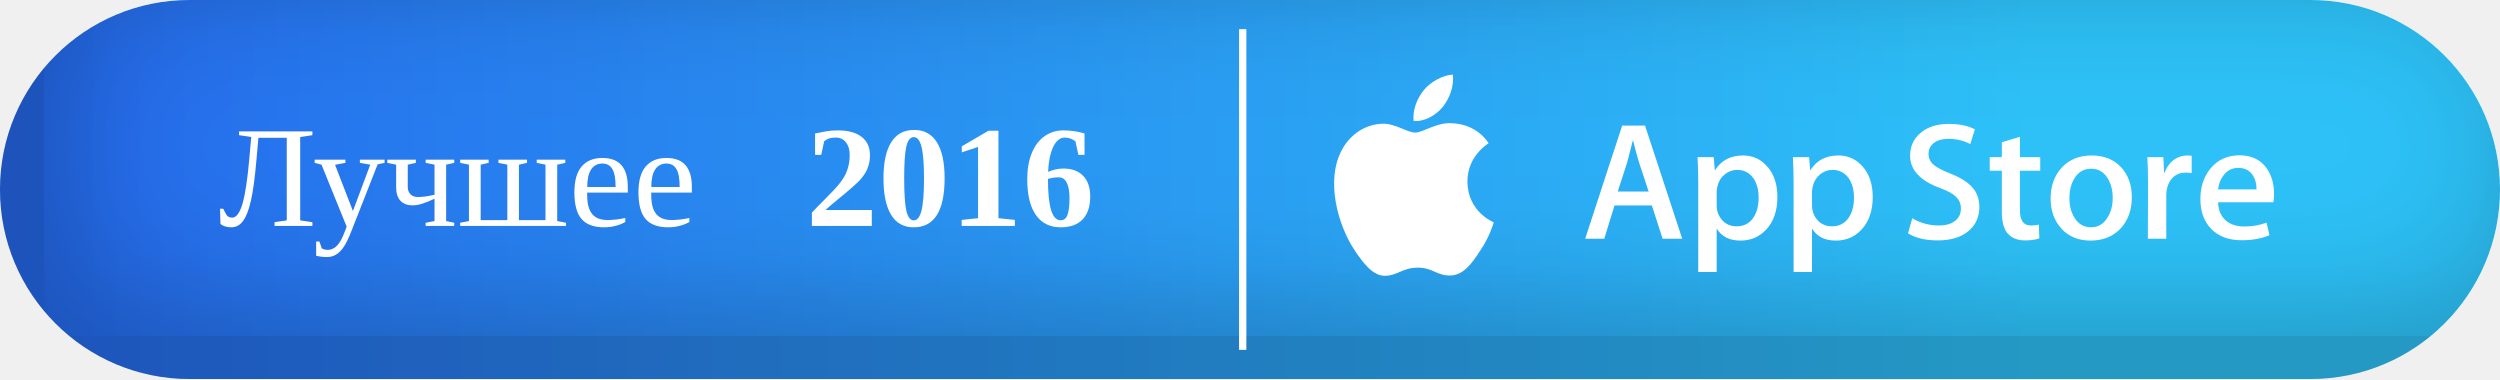
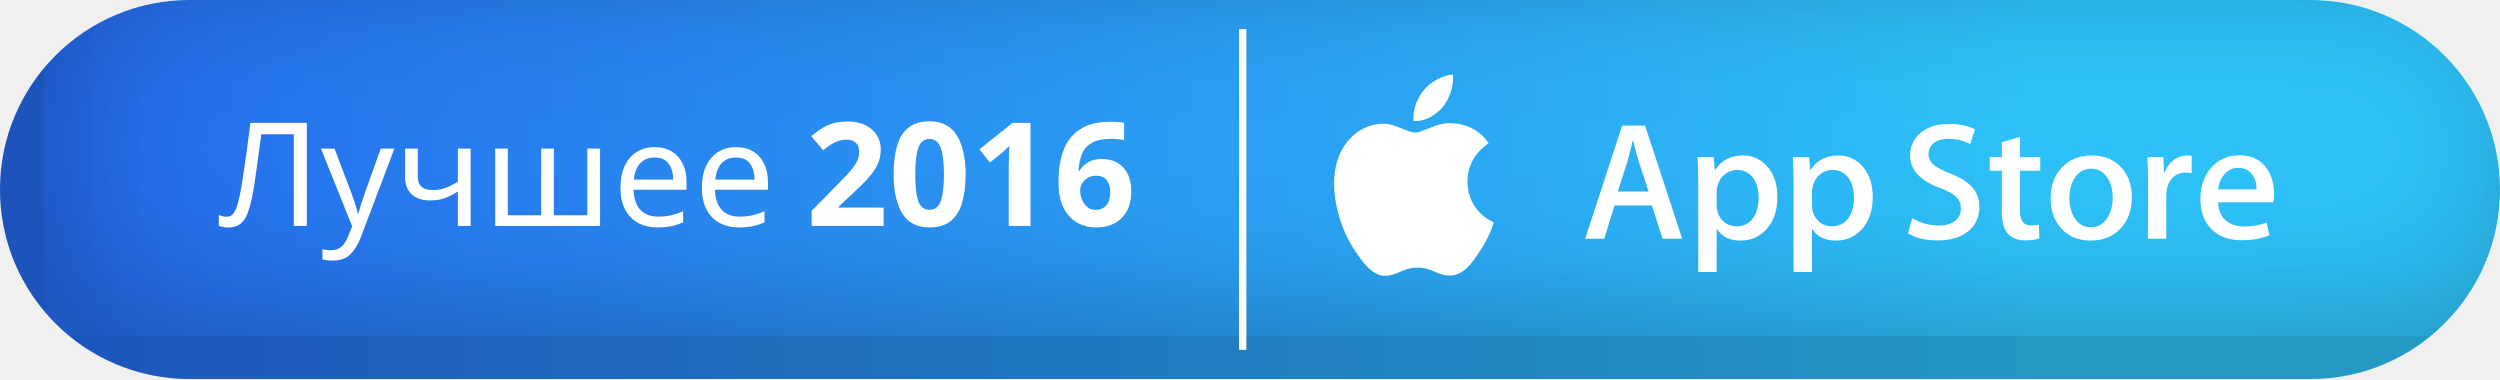
<svg xmlns="http://www.w3.org/2000/svg" xmlns:xlink="http://www.w3.org/1999/xlink" width="343px" height="52px" viewBox="0 0 343 52" version="1.1">
  <defs>
    <linearGradient x1="0%" y1="50%" x2="81.004%" y2="50%" id="linearGradient-1">
      <stop stop-color="#2568EC" offset="0%" />
      <stop stop-color="#2DC1F7" offset="100%" />
    </linearGradient>
    <path d="M26,0 L317,0 L317,3.55271368e-15 C331.359,9.15066634e-16 343,11.641 343,26 L343,26 L343,26 C343,40.359 331.359,52 317,52 L292.766,52 L26,52 L26,52 C11.641,52 1.75851975e-15,40.359 0,26 L0,26 L0,26 C-8.13537591e-15,11.641 11.641,-4.46778031e-15 26,-7.10542736e-15 Z" id="path-2" />
    <filter x="-3.9%" y="-26.0%" width="107.9%" height="151.9%" filterUnits="objectBoundingBox" id="filter-3">
      <feGaussianBlur stdDeviation="10.5" in="SourceAlpha" result="shadowBlurInner1" />
      <feOffset dx="6" dy="-6" in="shadowBlurInner1" result="shadowOffsetInner1" />
      <feComposite in="shadowOffsetInner1" in2="SourceAlpha" operator="arithmetic" k2="-1" k3="1" result="shadowInnerInner1" />
      <feColorMatrix values="0 0 0 0 0   0 0 0 0 0   0 0 0 0 0  0 0 0 0.208 0" type="matrix" in="shadowInnerInner1" />
    </filter>
  </defs>
  <g id="Symbols" stroke="none" stroke-width="1" fill="none" fill-rule="evenodd">
    <g id="best-apple-store">
      <g id="Group-5">
        <g id="Rectangle-33">
          <use fill="url(#linearGradient-1)" fill-rule="evenodd" xlink:href="#path-2" />
          <use fill="black" fill-opacity="1" filter="url(#filter-3)" xlink:href="#path-2" />
        </g>
        <g id="Group" transform="translate(183, 10)" fill="#FFFFFF">
          <path d="M18.334,14.917 C18.303,11.429 21.118,9.732 21.247,9.653 C19.653,7.269 17.181,6.943 16.313,6.918 C14.237,6.694 12.224,8.191 11.167,8.191 C10.088,8.191 8.46,6.939 6.705,6.976 C4.447,7.012 2.335,8.353 1.176,10.435 C-1.215,14.68 0.568,20.919 2.859,24.351 C4.005,26.032 5.344,27.908 7.097,27.842 C8.811,27.77 9.452,26.721 11.521,26.721 C13.571,26.721 14.173,27.842 15.96,27.8 C17.801,27.77 18.959,26.112 20.065,24.416 C21.389,22.49 21.921,20.592 21.942,20.495 C21.899,20.48 18.368,19.098 18.334,14.917 L18.334,14.917 Z" id="Shape" />
          <path d="M14.957,4.66 C15.879,3.477 16.51,1.868 16.335,0.235 C15,0.295 13.331,1.182 12.37,2.339 C11.519,3.358 10.759,5.029 10.956,6.6 C12.455,6.715 13.995,5.824 14.957,4.66 L14.957,4.66 Z" id="Shape" />
        </g>
        <g id="Group" transform="translate(217, 17)" fill="#FFFFFF">
          <path d="M13.801,15.755 L11.11,15.755 L9.636,11.194 L4.511,11.194 L3.106,15.755 L0.486,15.755 L5.563,0.229 L8.699,0.229 L13.801,15.755 L13.801,15.755 Z M9.191,9.281 L7.858,5.227 C7.717,4.812 7.452,3.837 7.063,2.302 L7.015,2.302 C6.86,2.962 6.61,3.938 6.266,5.227 L4.956,9.281 L9.191,9.281 L9.191,9.281 Z" id="Shape" />
          <path d="M26.859,10.019 C26.859,11.923 26.336,13.428 25.291,14.533 C24.354,15.517 23.192,16.008 21.804,16.008 C20.306,16.008 19.23,15.478 18.574,14.419 L18.527,14.419 L18.527,20.316 L16,20.316 L16,8.245 C16,7.048 15.968,5.819 15.906,4.559 L18.129,4.559 L18.27,6.334 L18.317,6.334 C19.16,4.997 20.439,4.33 22.155,4.33 C23.496,4.33 24.616,4.851 25.512,5.895 C26.411,6.941 26.859,8.315 26.859,10.019 L26.859,10.019 Z M24.284,10.11 C24.284,9.021 24.036,8.122 23.535,7.415 C22.989,6.678 22.255,6.309 21.336,6.309 C20.712,6.309 20.146,6.515 19.64,6.92 C19.132,7.328 18.801,7.861 18.645,8.521 C18.567,8.829 18.528,9.081 18.528,9.28 L18.528,11.146 C18.528,11.961 18.782,12.648 19.289,13.209 C19.796,13.77 20.455,14.05 21.266,14.05 C22.217,14.05 22.958,13.688 23.488,12.967 C24.019,12.245 24.284,11.293 24.284,10.11 L24.284,10.11 Z" id="Shape" />
          <path d="M39.94,10.019 C39.94,11.923 39.417,13.428 38.37,14.533 C37.435,15.517 36.273,16.008 34.885,16.008 C33.387,16.008 32.311,15.478 31.656,14.419 L31.609,14.419 L31.609,20.316 L29.082,20.316 L29.082,8.245 C29.082,7.048 29.05,5.819 28.988,4.559 L31.211,4.559 L31.352,6.334 L31.399,6.334 C32.241,4.997 33.519,4.33 35.237,4.33 C36.577,4.33 37.697,4.851 38.596,5.895 C39.49,6.941 39.94,8.315 39.94,10.019 L39.94,10.019 Z M37.365,10.11 C37.365,9.021 37.115,8.122 36.615,7.415 C36.069,6.678 35.337,6.309 34.417,6.309 C33.792,6.309 33.227,6.515 32.719,6.92 C32.212,7.328 31.881,7.861 31.726,8.521 C31.649,8.829 31.609,9.081 31.609,9.28 L31.609,11.146 C31.609,11.961 31.863,12.648 32.367,13.209 C32.875,13.769 33.534,14.05 34.347,14.05 C35.298,14.05 36.039,13.688 36.569,12.967 C37.1,12.245 37.365,11.293 37.365,10.11 L37.365,10.11 Z" id="Shape" />
          <path d="M54.565,11.401 C54.565,12.721 54.099,13.796 53.164,14.625 C52.136,15.532 50.706,15.985 48.868,15.985 C47.17,15.985 45.81,15.662 44.78,15.017 L45.365,12.944 C46.475,13.604 47.692,13.936 49.018,13.936 C49.97,13.936 50.711,13.723 51.243,13.301 C51.772,12.879 52.037,12.312 52.037,11.605 C52.037,10.975 51.819,10.444 51.381,10.014 C50.946,9.583 50.22,9.183 49.205,8.813 C46.444,7.799 45.064,6.314 45.064,4.361 C45.064,3.085 45.548,2.038 46.516,1.224 C47.481,0.408 48.768,0.001 50.377,0.001 C51.813,0.001 53.005,0.247 53.957,0.739 L53.325,2.766 C52.436,2.29 51.431,2.052 50.306,2.052 C49.417,2.052 48.723,2.268 48.225,2.697 C47.804,3.081 47.593,3.549 47.593,4.103 C47.593,4.717 47.834,5.224 48.318,5.623 C48.738,5.992 49.503,6.391 50.612,6.822 C51.969,7.359 52.966,7.988 53.607,8.709 C54.246,9.428 54.565,10.327 54.565,11.401 L54.565,11.401 Z" id="Shape" />
          <path d="M62.919,6.426 L60.134,6.426 L60.134,11.861 C60.134,13.244 60.625,13.935 61.608,13.935 C62.06,13.935 62.434,13.896 62.731,13.819 L62.801,15.708 C62.303,15.891 61.647,15.983 60.836,15.983 C59.838,15.983 59.058,15.684 58.495,15.085 C57.934,14.485 57.652,13.48 57.652,12.067 L57.652,6.424 L55.993,6.424 L55.993,4.557 L57.652,4.557 L57.652,2.507 L60.134,1.77 L60.134,4.557 L62.919,4.557 L62.919,6.426 L62.919,6.426 Z" id="Shape" />
          <path d="M75.486,10.065 C75.486,11.786 74.985,13.198 73.988,14.303 C72.941,15.441 71.552,16.008 69.82,16.008 C68.152,16.008 66.823,15.463 65.832,14.373 C64.841,13.284 64.346,11.908 64.346,10.25 C64.346,8.515 64.856,7.095 65.879,5.99 C66.899,4.884 68.276,4.331 70.008,4.331 C71.676,4.331 73.019,4.875 74.033,5.966 C75.002,7.024 75.486,8.391 75.486,10.065 L75.486,10.065 Z M72.864,10.145 C72.864,9.113 72.64,8.227 72.186,7.489 C71.656,6.595 70.899,6.149 69.918,6.149 C68.902,6.149 68.13,6.596 67.601,7.489 C67.147,8.229 66.923,9.128 66.923,10.192 C66.923,11.225 67.147,12.11 67.601,12.847 C68.147,13.741 68.91,14.187 69.895,14.187 C70.86,14.187 71.617,13.732 72.164,12.824 C72.629,12.072 72.864,11.177 72.864,10.145 L72.864,10.145 Z" id="Shape" />
          <path d="M83.699,6.747 C83.449,6.701 83.182,6.678 82.903,6.678 C82.014,6.678 81.326,7.008 80.843,7.67 C80.422,8.253 80.211,8.99 80.211,9.88 L80.211,15.755 L77.685,15.755 L77.709,8.085 C77.709,6.795 77.677,5.62 77.614,4.561 L79.815,4.561 L79.908,6.702 L79.977,6.702 C80.244,5.966 80.665,5.374 81.241,4.929 C81.804,4.529 82.412,4.33 83.067,4.33 C83.301,4.33 83.512,4.346 83.699,4.375 L83.699,6.747 L83.699,6.747 Z" id="Shape" />
          <path d="M95,9.627 C95,10.073 94.97,10.449 94.907,10.755 L87.327,10.755 C87.356,11.861 87.723,12.707 88.427,13.291 C89.065,13.812 89.892,14.073 90.906,14.073 C92.028,14.073 93.052,13.897 93.973,13.544 L94.369,15.271 C93.293,15.732 92.023,15.962 90.556,15.962 C88.793,15.962 87.409,15.451 86.401,14.431 C85.396,13.41 84.892,12.039 84.892,10.319 C84.892,8.631 85.361,7.225 86.298,6.104 C87.279,4.907 88.606,4.309 90.274,4.309 C91.913,4.309 93.154,4.907 93.997,6.104 C94.664,7.055 95,8.231 95,9.627 L95,9.627 Z M92.59,8.982 C92.607,8.245 92.442,7.608 92.1,7.07 C91.662,6.378 90.99,6.033 90.086,6.033 C89.26,6.033 88.588,6.37 88.075,7.047 C87.654,7.585 87.404,8.23 87.327,8.981 L92.59,8.981 L92.59,8.982 Z" id="Shape" />
        </g>
-         <text id="Лучшее-2016" font-family=".SFNSText, .SF NS Text" font-size="19.8" font-weight="normal" fill="#FFFFFF">
+         <text id="Лучшее-2016" font-family="San Francisco, SF UI Text" font-size="19.8" font-weight="normal" fill="#FFFFFF">
          <tspan x="30" y="31">Лучшее </tspan>
-           <tspan x="110.563" y="31" font-family=".SFNSText-Bold, .SF NS Text" font-weight="bold">2016</tspan>
+           <tspan x="110.563" y="31" font-family="San Francisco, SF UI Text" font-weight="bold">2016</tspan>
        </text>
        <rect id="Rectangle-3" fill="#FFFFFF" x="170" y="4" width="1" height="44" />
      </g>
    </g>
  </g>
</svg>
